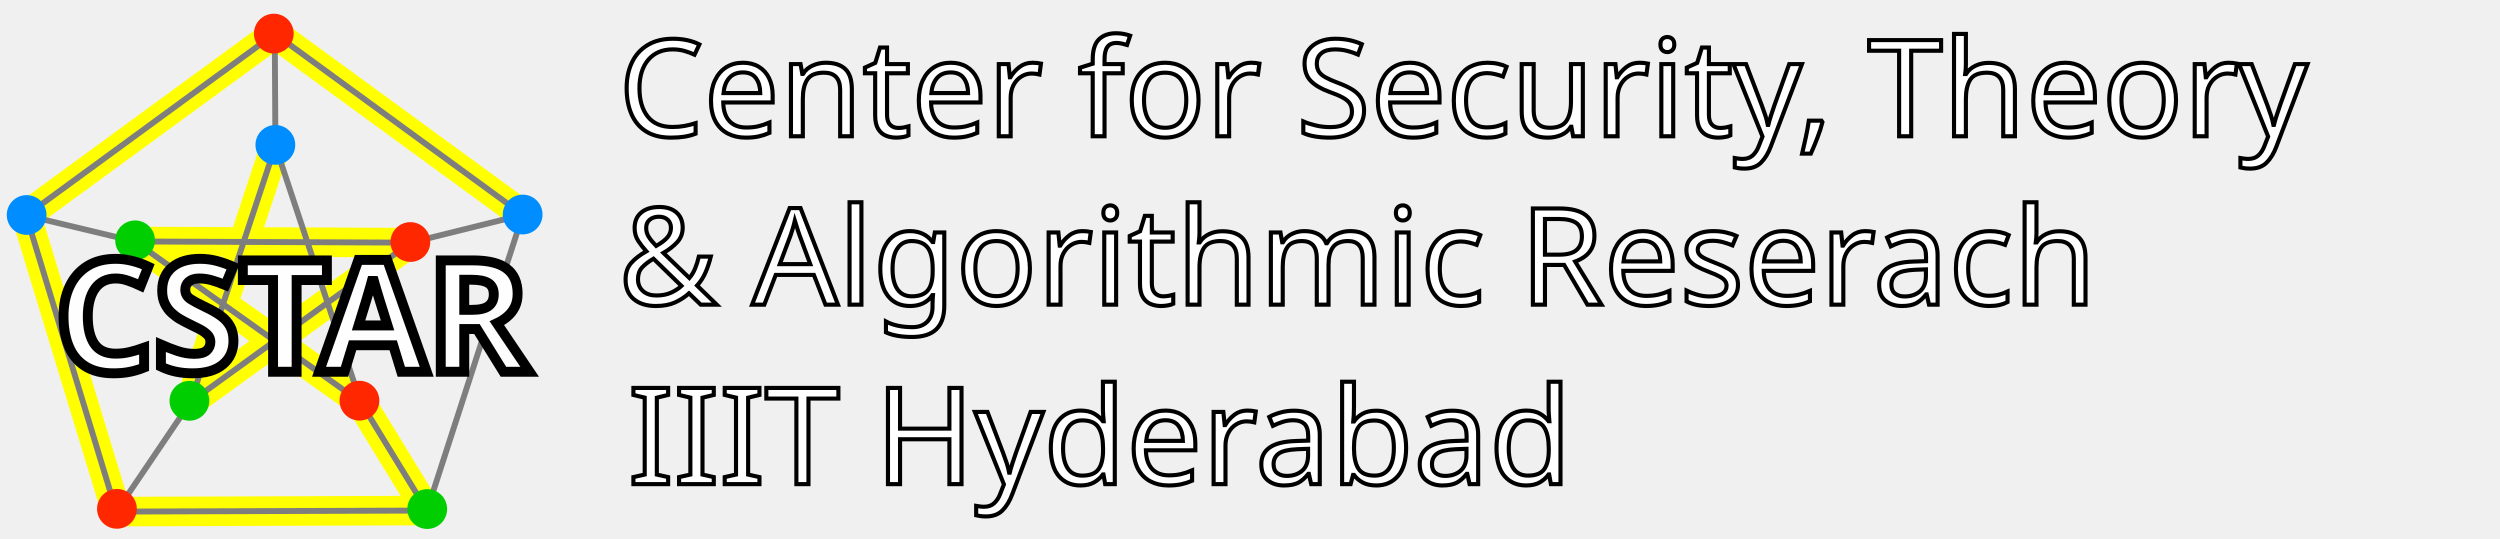
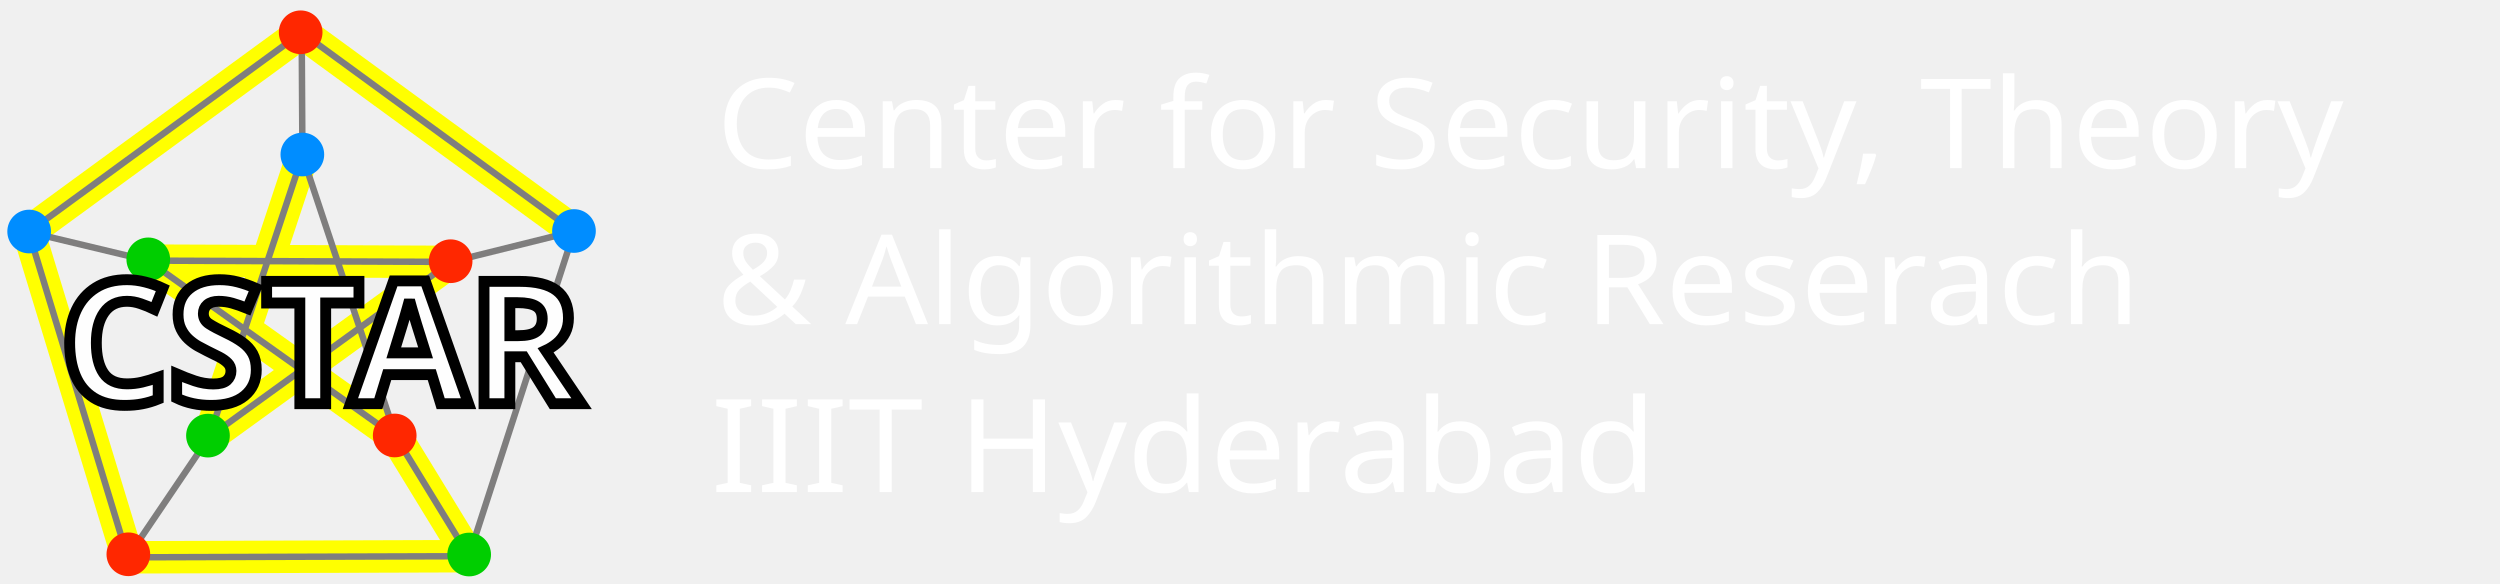
- <svg xmlns="http://www.w3.org/2000/svg" xmlns:xlink="http://www.w3.org/1999/xlink" width="650mm" height="140mm" viewBox="0 0 650 140" version="1.1" id="svg95974">
+ <svg xmlns="http://www.w3.org/2000/svg" xmlns:xlink="http://www.w3.org/1999/xlink" width="600mm" height="140mm" viewBox="0 0 600 140" version="1.1" id="svg95974">
  <defs id="defs95971">
+     <linearGradient id="linearGradient115359">
+       <stop style="stop-color:#000000;stop-opacity:1;" offset="0" id="stop115355" />
+       <stop style="stop-color:#000000;stop-opacity:0;" offset="1" id="stop115357" />
+     </linearGradient>
    <rect x="1092.662" y="558.715" width="884.23" height="669.511" id="rect99158" />
+     <linearGradient xlink:href="#linearGradient115359" id="linearGradient115361" x1="16.173" y1="378.781" x2="669.376" y2="378.781" gradientUnits="userSpaceOnUse" />
  </defs>
+   <g id="layer2" />
  <g id="layer1">
-     <path style="fill:none;stroke:#ffff00;stroke-width:7.681;stroke-linecap:butt;stroke-linejoin:bevel;stroke-miterlimit:4;stroke-dasharray:none;stroke-opacity:1" d="M 135.931,55.841 71.437,8.784 6.814,56.012 30.252,133.014 111.021,132.743 93.749,104.526 35.076,62.783 106.742,63.087 49.564,104.485 71.609,37.955 v 0" id="path2645" />
-     <path style="fill:none;stroke:#7f7e7e;stroke-width:1.536;stroke-linecap:butt;stroke-linejoin:miter;stroke-miterlimit:4;stroke-dasharray:none;stroke-opacity:1" d="M 135.931,55.841 C 71.437,8.784 71.437,8.784 71.437,8.784 L 6.814,56.012 30.252,133.014 111.021,132.743 Z" id="path1413" />
-     <path style="fill:none;stroke:#7f7e7e;stroke-width:1.536;stroke-linecap:butt;stroke-linejoin:miter;stroke-miterlimit:4;stroke-dasharray:none;stroke-opacity:1" d="m 71.437,8.784 c 0.171,29.171 0.171,29.171 0.171,29.171 v 0 0 0" id="path1417" />
-     <path style="fill:none;stroke:#7f7e7e;stroke-width:1.536;stroke-linecap:butt;stroke-linejoin:miter;stroke-miterlimit:4;stroke-dasharray:none;stroke-opacity:1" d="m 106.742,63.087 29.19,-7.246" id="path1419" />
-     <path style="fill:none;stroke:#7f7e7e;stroke-width:1.536;stroke-linecap:butt;stroke-linejoin:miter;stroke-miterlimit:4;stroke-dasharray:none;stroke-opacity:1" d="M 35.076,62.783 6.814,56.012" id="path1421" />
-     <path style="fill:none;stroke:#7f7e7e;stroke-width:1.536;stroke-linecap:butt;stroke-linejoin:miter;stroke-miterlimit:4;stroke-dasharray:none;stroke-opacity:1" d="m 49.564,104.485 -19.312,28.529" id="path1423" />
-     <path style="fill:none;stroke:#7f7e7e;stroke-width:1.536;stroke-linecap:butt;stroke-linejoin:miter;stroke-miterlimit:4;stroke-dasharray:none;stroke-opacity:1" d="m 93.749,104.526 17.272,28.217" id="path1425" />
-     <path style="fill:none;stroke:#7f7e7e;stroke-width:1.536;stroke-linecap:butt;stroke-linejoin:miter;stroke-miterlimit:4;stroke-dasharray:none;stroke-opacity:1" d="m 49.564,104.485 22.045,-66.531 22.141,66.571 -58.673,-41.743 71.666,0.305 -57.178,41.398" id="path1686" />
-     <a id="a94381" xlink:href="https://iiit.ac.in" transform="matrix(0.7258061,0,0,0.7258061,150.4879,-227.2606)">
-       <text xml:space="preserve" style="font-style:normal;font-weight:normal;font-size:48.25px;line-height:1.25;font-family:sans-serif;fill:#000000;fill-opacity:1;stroke:#000000;stroke-width:1.475;stroke-miterlimit:4;stroke-dasharray:none;stroke-opacity:1" x="14.201" y="361.936" id="text82618">
-         <tspan style="fill:#ffffff;fill-opacity:1;stroke:#000000;stroke-width:1.475;stroke-miterlimit:4;stroke-dasharray:none;stroke-opacity:1" x="14.201" y="361.936" id="tspan98844">Center for Security, Theory</tspan>
-         <tspan style="fill:#ffffff;fill-opacity:1;stroke:#000000;stroke-width:1.475;stroke-miterlimit:4;stroke-dasharray:none;stroke-opacity:1" x="14.201" y="422.248" id="tspan98842">&amp; Algorithmic Reserach</tspan>
+     <path style="fill:none;stroke:#ffff00;stroke-width:7.788;stroke-linecap:butt;stroke-linejoin:bevel;stroke-miterlimit:4;stroke-dasharray:none;stroke-opacity:1" d="M 137.797,55.51 72.406,7.798 6.884,55.683 30.648,133.756 112.54,133.481 95.028,104.871 35.539,62.548 108.201,62.856 50.228,104.83 72.58,37.375 v 0" id="path2645" />
+     <path style="fill:none;stroke:#7f7e7e;stroke-width:1.558;stroke-linecap:butt;stroke-linejoin:miter;stroke-miterlimit:4;stroke-dasharray:none;stroke-opacity:1" d="M 137.797,55.51 C 72.406,7.798 72.406,7.798 72.406,7.798 L 6.884,55.683 30.648,133.756 112.54,133.481 Z" id="path1413" />
+     <path style="fill:none;stroke:#7f7e7e;stroke-width:1.558;stroke-linecap:butt;stroke-linejoin:miter;stroke-miterlimit:4;stroke-dasharray:none;stroke-opacity:1" d="m 72.406,7.798 c 0.174,29.576 0.174,29.576 0.174,29.576 v 0 0 0" id="path1417" />
+     <path style="fill:none;stroke:#7f7e7e;stroke-width:1.558;stroke-linecap:butt;stroke-linejoin:miter;stroke-miterlimit:4;stroke-dasharray:none;stroke-opacity:1" d="m 108.201,62.856 29.595,-7.347" id="path1419" />
+     <path style="fill:none;stroke:#7f7e7e;stroke-width:1.558;stroke-linecap:butt;stroke-linejoin:miter;stroke-miterlimit:4;stroke-dasharray:none;stroke-opacity:1" d="M 35.539,62.548 6.884,55.683" id="path1421" />
+     <path style="fill:none;stroke:#7f7e7e;stroke-width:1.558;stroke-linecap:butt;stroke-linejoin:miter;stroke-miterlimit:4;stroke-dasharray:none;stroke-opacity:1" d="M 50.228,104.83 30.648,133.756" id="path1423" />
+     <path style="fill:none;stroke:#7f7e7e;stroke-width:1.558;stroke-linecap:butt;stroke-linejoin:miter;stroke-miterlimit:4;stroke-dasharray:none;stroke-opacity:1" d="m 95.028,104.871 17.512,28.61" id="path1425" />
+     <path style="fill:none;stroke:#7f7e7e;stroke-width:1.558;stroke-linecap:butt;stroke-linejoin:miter;stroke-miterlimit:4;stroke-dasharray:none;stroke-opacity:1" d="M 50.228,104.83 72.58,37.375 95.028,104.871 35.539,62.548 108.201,62.856 50.228,104.83" id="path1686" />
+     <a id="a94381" xlink:href="https://iiit.ac.in" transform="matrix(0.6452935,0,0,0.6208442,162.8108,-184.3514)" style="fill:#ffffff;fill-opacity:1;stroke:none">
+       <text xml:space="preserve" style="font-style:normal;font-weight:normal;font-size:48.25px;line-height:1.25;font-family:sans-serif;fill:#ffffff;fill-opacity:1;stroke:none;stroke-width:1.475;stroke-miterlimit:4;stroke-dasharray:none;stroke-opacity:1" x="14.201" y="361.936" id="text82618">
+         <tspan style="font-style:normal;font-variant:normal;font-weight:normal;font-stretch:normal;font-size:48.25px;font-family:sans-serif;-inkscape-font-specification:'sans-serif, Normal';font-variant-ligatures:normal;font-variant-caps:normal;font-variant-numeric:normal;font-variant-east-asian:normal;fill:#ffffff;fill-opacity:1;stroke:none;stroke-width:1.475;stroke-miterlimit:4;stroke-dasharray:none;stroke-opacity:1" x="14.201" y="361.936" id="tspan98844">Center for Security, Theory</tspan>
+         <tspan style="font-style:normal;font-variant:normal;font-weight:normal;font-stretch:normal;font-size:48.25px;font-family:sans-serif;-inkscape-font-specification:'sans-serif, Normal';font-variant-ligatures:normal;font-variant-caps:normal;font-variant-numeric:normal;font-variant-east-asian:normal;fill:#ffffff;fill-opacity:1;stroke:none;stroke-width:1.475;stroke-miterlimit:4;stroke-dasharray:none;stroke-opacity:1" x="14.201" y="422.248" id="tspan98842">&amp; Algorithmic Reserach</tspan>
      </text>
    </a>
-     <a id="a94381-7" xlink:href="https://iiit.ac.in" transform="matrix(0.7258061,0,0,0.7258061,110.3073,-201.8357)">
-       <text xml:space="preserve" style="font-style:normal;font-weight:normal;font-size:48.25px;line-height:1.25;font-family:sans-serif;fill:#000000;fill-opacity:1;stroke:#000000;stroke-width:1.475;stroke-miterlimit:4;stroke-dasharray:none;stroke-opacity:1" x="72.983" y="451.503" id="text82618-1">
-         <tspan style="fill:#ffffff;fill-opacity:1;stroke:#000000;stroke-width:1.475;stroke-miterlimit:4;stroke-dasharray:none;stroke-opacity:1" x="72.983" y="451.503" id="tspan98842-8">IIIT Hyderabad</tspan>
+     <a id="a94381-7" xlink:href="https://iiit.ac.in" transform="matrix(0.6710589,0,0,0.6456334,121.6505,-173.4117)" style="fill:#ffffff;fill-opacity:1;stroke:none">
+       <text xml:space="preserve" style="font-style:normal;font-weight:normal;font-size:48.25px;line-height:1.25;font-family:sans-serif;fill:#ffffff;fill-opacity:1;stroke:none;stroke-width:1.475;stroke-miterlimit:4;stroke-dasharray:none;stroke-opacity:1" x="72.983" y="451.503" id="text82618-1">
+         <tspan style="font-style:normal;font-variant:normal;font-weight:normal;font-stretch:normal;font-size:48.25px;font-family:sans-serif;-inkscape-font-specification:'sans-serif, Normal';font-variant-ligatures:normal;font-variant-caps:normal;font-variant-numeric:normal;font-variant-east-asian:normal;fill:#ffffff;fill-opacity:1;stroke:none;stroke-width:1.475;stroke-miterlimit:4;stroke-dasharray:none;stroke-opacity:1" x="72.983" y="451.503" id="tspan98842-8">IIIT Hyderabad</tspan>
      </text>
    </a>
-     <g id="g1501" transform="matrix(0.7258061,0,0,0.7258061,-6.232558,-31.58835)">
+     <g id="g1501" transform="matrix(0.7358964,0,0,0.7358964,-6.343648,-33.13542)">
      <circle style="fill:#008dff;fill-opacity:1;stroke:none;stroke-width:6.454;stroke-linecap:round;stroke-linejoin:bevel;paint-order:markers stroke fill" id="path853-8" cx="195.814" cy="120.366" r="7.122" />
      <circle style="fill:#ff2700;fill-opacity:1;stroke:none;stroke-width:6.454;stroke-linecap:round;stroke-linejoin:bevel;paint-order:markers stroke fill" id="path853" cx="106.678" cy="55.558" r="7.122" />
      <circle style="fill:#008dff;fill-opacity:1;stroke:none;stroke-width:6.454;stroke-linecap:round;stroke-linejoin:bevel;paint-order:markers stroke fill" id="path853-8-6" cx="18.131" cy="120.536" r="7.122" />
      <circle style="fill:#008dff;fill-opacity:1;stroke:none;stroke-width:6.454;stroke-linecap:round;stroke-linejoin:bevel;paint-order:markers stroke fill" id="path853-8-6-0" cx="107.226" cy="95.424" r="7.122" />
      <circle style="fill:#00ce00;fill-opacity:1;stroke:none;stroke-width:6.454;stroke-linecap:round;stroke-linejoin:bevel;paint-order:markers stroke fill" id="path853-8-6-0-4" cx="56.977" cy="129.613" r="7.122" />
      <circle style="fill:#ff2700;fill-opacity:1;stroke:none;stroke-width:6.454;stroke-linecap:round;stroke-linejoin:bevel;paint-order:markers stroke fill" id="path853-8-6-0-4-8" cx="155.585" cy="130.221" r="7.122" />
      <circle style="fill:#ff2700;fill-opacity:1;stroke:none;stroke-width:6.454;stroke-linecap:round;stroke-linejoin:bevel;paint-order:markers stroke fill" id="path853-8-6-0-4-88" cx="137.347" cy="187.054" r="7.122" />
      <circle style="fill:#00ce00;fill-opacity:1;stroke:none;stroke-width:6.454;stroke-linecap:round;stroke-linejoin:bevel;paint-order:markers stroke fill" id="path853-8-6-0-4-9" cx="76.443" cy="187.097" r="7.122" />
      <circle style="fill:#ff2700;fill-opacity:1;stroke:none;stroke-width:6.454;stroke-linecap:round;stroke-linejoin:bevel;paint-order:markers stroke fill" id="path853-8-6-0-4-7" cx="50.48" cy="225.799" r="7.122" />
      <circle style="fill:#00ce00;fill-opacity:1;stroke:none;stroke-width:6.454;stroke-linecap:round;stroke-linejoin:bevel;paint-order:markers stroke fill" id="path853-8-6-0-4-76" cx="161.63" cy="225.876" r="7.122" />
    </g>
    <text xml:space="preserve" transform="scale(0.2645833)" id="text99156" style="font-style:normal;font-weight:normal;font-size:40px;line-height:1.25;font-family:sans-serif;white-space:pre;shape-inside:url(#rect99158);fill:#000000;fill-opacity:1;stroke:none" />
  </g>
-   <text xml:space="preserve" style="font-style:normal;font-weight:normal;font-size:40.548px;line-height:1.25;font-family:sans-serif;fill:#fefefe;fill-opacity:1;stroke:#000000;stroke-width:2.575;stroke-miterlimit:4;stroke-dasharray:none;stroke-opacity:1" x="14.153" y="96.655" id="text4261">
-     <tspan id="tspan4259" style="font-style:normal;font-variant:normal;font-weight:bold;font-stretch:normal;font-size:40.548px;font-family:'Cascadia Code';-inkscape-font-specification:'Cascadia Code, Bold';font-variant-ligatures:normal;font-variant-caps:normal;font-variant-numeric:normal;font-variant-east-asian:normal;fill:#fefefe;fill-opacity:1;stroke:#000000;stroke-width:2.575;stroke-miterlimit:4;stroke-dasharray:none;stroke-opacity:1" x="14.153" y="96.655">CSTAR</tspan>
+   <text xml:space="preserve" style="font-style:normal;font-weight:normal;font-size:41.112px;line-height:1.25;font-family:sans-serif;fill:#fefefe;fill-opacity:1;stroke:#000000;stroke-width:2.61;stroke-miterlimit:4;stroke-dasharray:none;stroke-opacity:1" x="14.325" y="96.891" id="text4261">
+     <tspan id="tspan4259" style="font-style:normal;font-variant:normal;font-weight:bold;font-stretch:normal;font-size:41.112px;font-family:'Cascadia Code';-inkscape-font-specification:'Cascadia Code, Bold';font-variant-ligatures:normal;font-variant-caps:normal;font-variant-numeric:normal;font-variant-east-asian:normal;fill:#fefefe;fill-opacity:1;stroke:#000000;stroke-width:2.61;stroke-miterlimit:4;stroke-dasharray:none;stroke-opacity:1" x="14.325" y="96.891">CSTAR</tspan>
  </text>
</svg>
